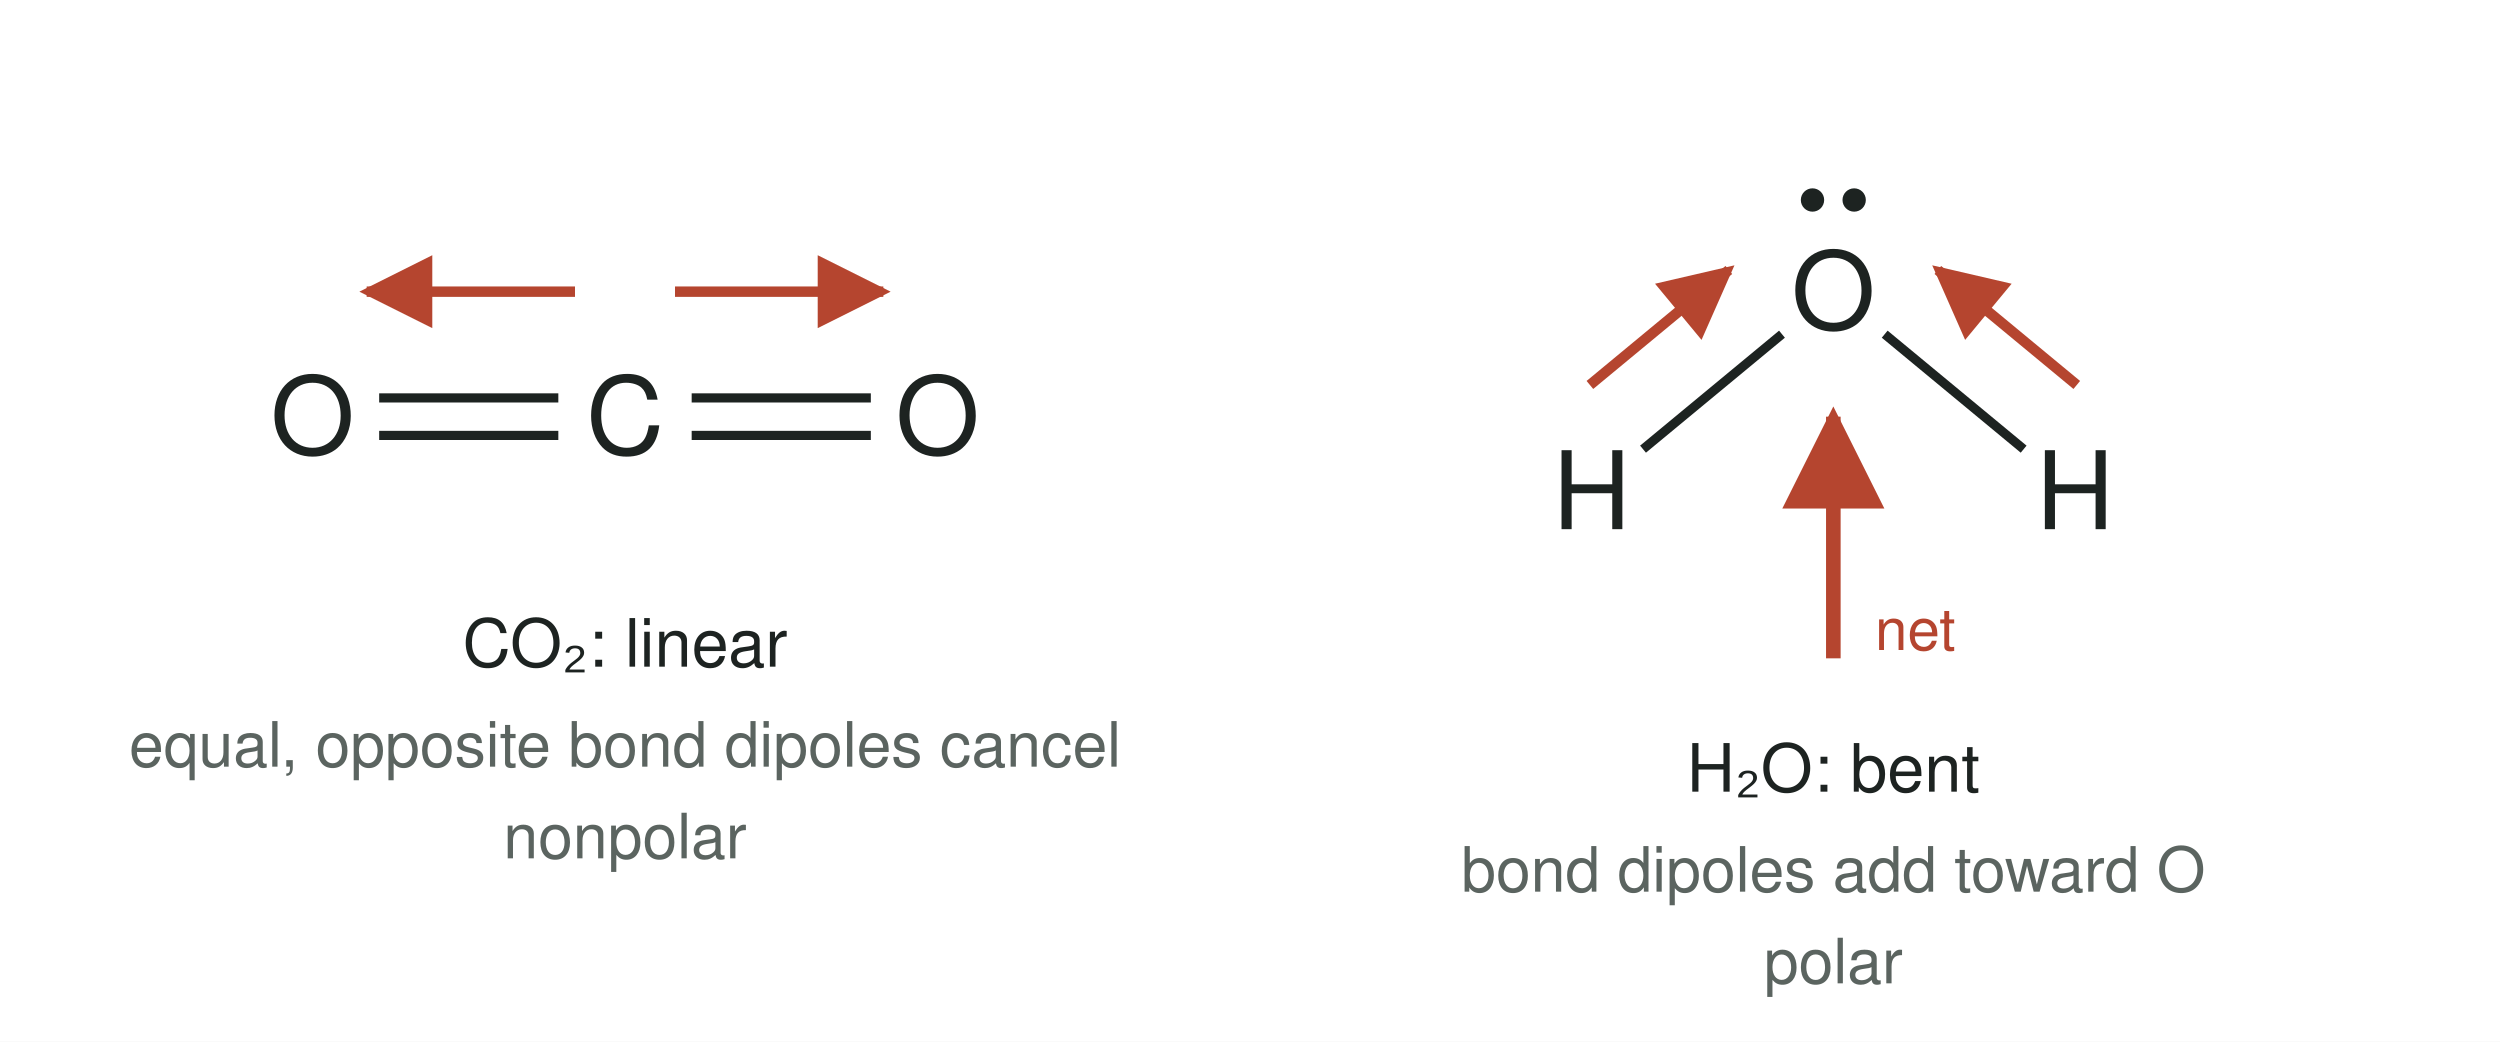
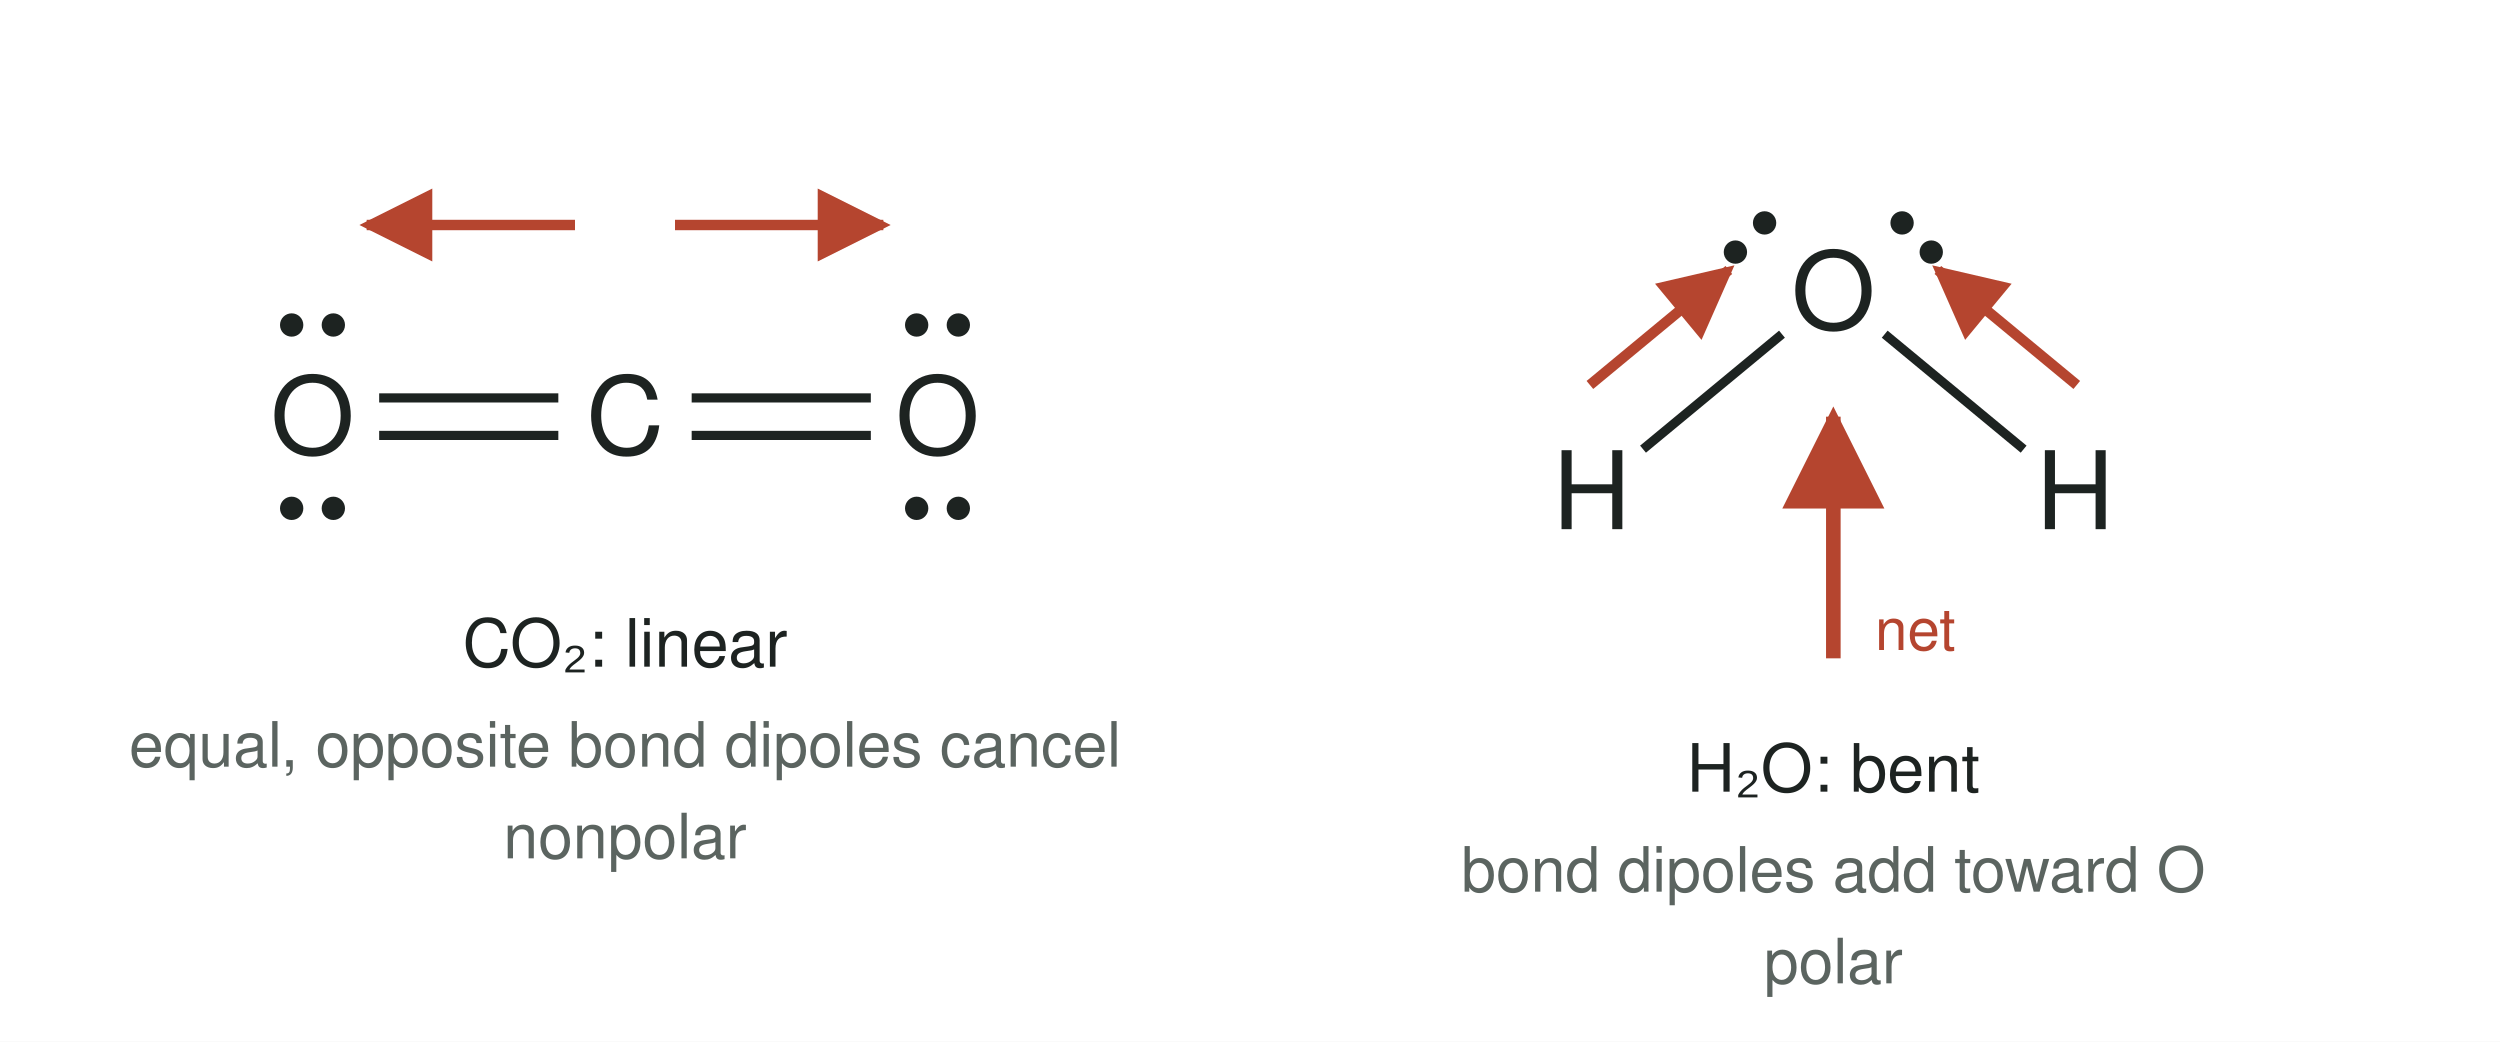
<svg xmlns="http://www.w3.org/2000/svg" width="600" height="250" viewBox="0 0 600 250" font-family="Helvetica, Arial, sans-serif">
  <rect width="600" height="250" fill="#fff" />
  <defs>
    <marker id="h" viewBox="0 0 10 10" refX="9" refY="5" markerWidth="7" markerHeight="7" orient="auto-start-reverse">
      <path d="M0,0 L10,5 L0,10 z" fill="#b5452f" />
    </marker>
  </defs>
  <text x="75" y="109" text-anchor="middle" font-size="26" fill="#1d2321">O</text>
  <text x="150" y="109" text-anchor="middle" font-size="26" fill="#1d2321">C</text>
  <text x="225" y="109" text-anchor="middle" font-size="26" fill="#1d2321">O</text>
  <line x1="134" y1="104.5" x2="91" y2="104.5" stroke="#1d2321" stroke-width="2.2" />
  <line x1="134" y1="95.5" x2="91" y2="95.5" stroke="#1d2321" stroke-width="2.2" />
  <line x1="166" y1="95.5" x2="209" y2="95.5" stroke="#1d2321" stroke-width="2.2" />
  <line x1="166" y1="104.5" x2="209" y2="104.5" stroke="#1d2321" stroke-width="2.2" />
-   <line x1="138" y1="70" x2="88" y2="70" stroke="#b5452f" stroke-width="2.5" marker-end="url(#h)" />
-   <line x1="162" y1="70" x2="212" y2="70" stroke="#b5452f" stroke-width="2.5" marker-end="url(#h)" />
+   <line x1="138" y1="54" x2="88" y2="54" stroke="#b5452f" stroke-width="2.5" marker-end="url(#h)" />
+   <line x1="162" y1="54" x2="212" y2="54" stroke="#b5452f" stroke-width="2.5" marker-end="url(#h)" />
+   <circle cx="70" cy="78" r="2.8" fill="#1d2321" />
+   <circle cx="80" cy="78" r="2.8" fill="#1d2321" />
+   <circle cx="70" cy="122" r="2.8" fill="#1d2321" />
+   <circle cx="80" cy="122" r="2.8" fill="#1d2321" />
+   <circle cx="220" cy="78" r="2.8" fill="#1d2321" />
+   <circle cx="230" cy="78" r="2.8" fill="#1d2321" />
+   <circle cx="220" cy="122" r="2.8" fill="#1d2321" />
+   <circle cx="230" cy="122" r="2.8" fill="#1d2321" />
  <text x="150" y="160" text-anchor="middle" font-size="16" fill="#1d2321">CO₂: linear</text>
  <text x="150" y="184" text-anchor="middle" font-size="15" fill="#5b6460">equal, opposite bond dipoles cancel</text>
  <text x="150" y="206" text-anchor="middle" font-size="15" fill="#5b6460">nonpolar</text>
  <text x="440" y="79" text-anchor="middle" font-size="26" fill="#1d2321">O</text>
  <text x="382" y="127" text-anchor="middle" font-size="26" fill="#1d2321">H</text>
  <text x="498" y="127" text-anchor="middle" font-size="26" fill="#1d2321">H</text>
  <line x1="427.674" y1="80.201" x2="394.326" y2="107.799" stroke="#1d2321" stroke-width="2.2" />
  <line x1="452.326" y1="80.201" x2="485.674" y2="107.799" stroke="#1d2321" stroke-width="2.2" />
-   <circle cx="435" cy="48" r="2.8" fill="#1d2321" />
-   <circle cx="445" cy="48" r="2.8" fill="#1d2321" />
+   <circle cx="416.5" cy="60.5" r="2.8" fill="#1d2321" />
+   <circle cx="423.5" cy="53.5" r="2.8" fill="#1d2321" />
+   <circle cx="456.5" cy="53.5" r="2.8" fill="#1d2321" />
+   <circle cx="463.5" cy="60.5" r="2.8" fill="#1d2321" />
  <line x1="381.575" y1="92.391" x2="414.922" y2="64.793" stroke="#b5452f" stroke-width="2.5" marker-end="url(#h)" />
  <line x1="498.425" y1="92.391" x2="465.078" y2="64.793" stroke="#b5452f" stroke-width="2.5" marker-end="url(#h)" />
  <line x1="440" y1="158" x2="440" y2="100" stroke="#b5452f" stroke-width="3.5" marker-end="url(#h)" />
  <text x="450" y="156" font-size="14" fill="#b5452f">net</text>
  <text x="440" y="190" text-anchor="middle" font-size="16" fill="#1d2321">H₂O: bent</text>
  <text x="440" y="214" text-anchor="middle" font-size="15" fill="#5b6460">bond dipoles add toward O</text>
  <text x="440" y="236" text-anchor="middle" font-size="15" fill="#5b6460">polar</text>
</svg>
